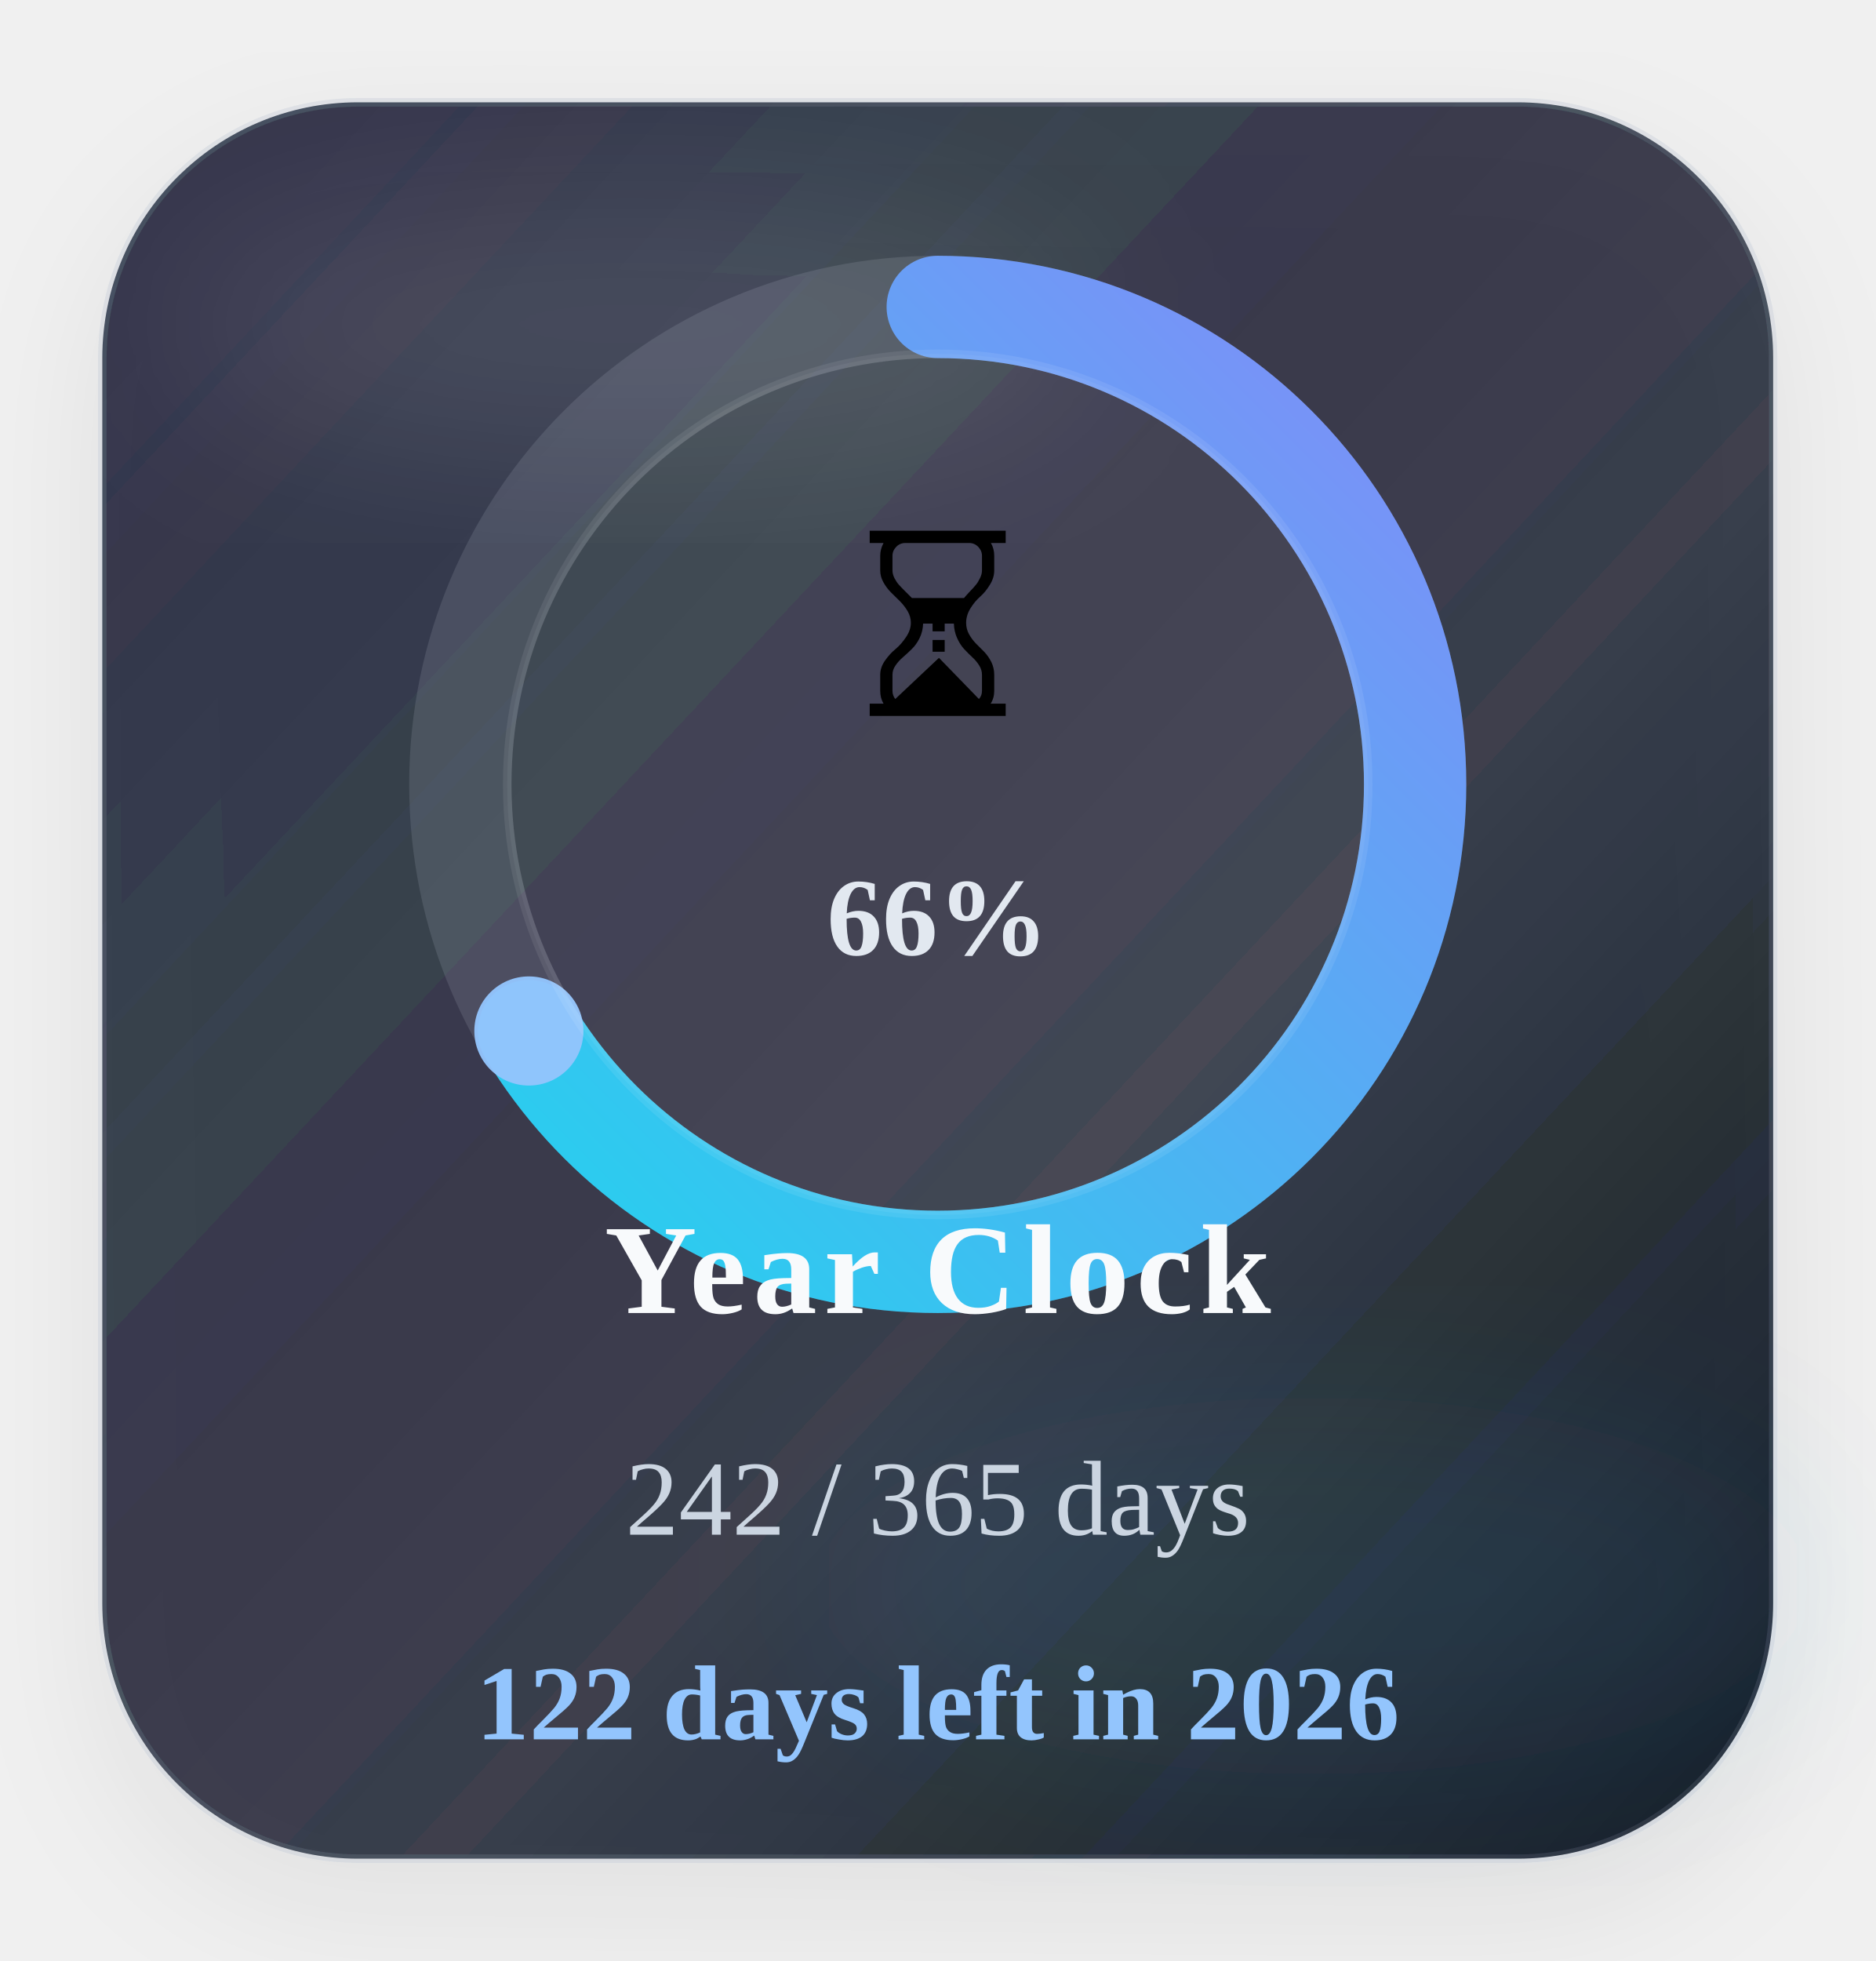
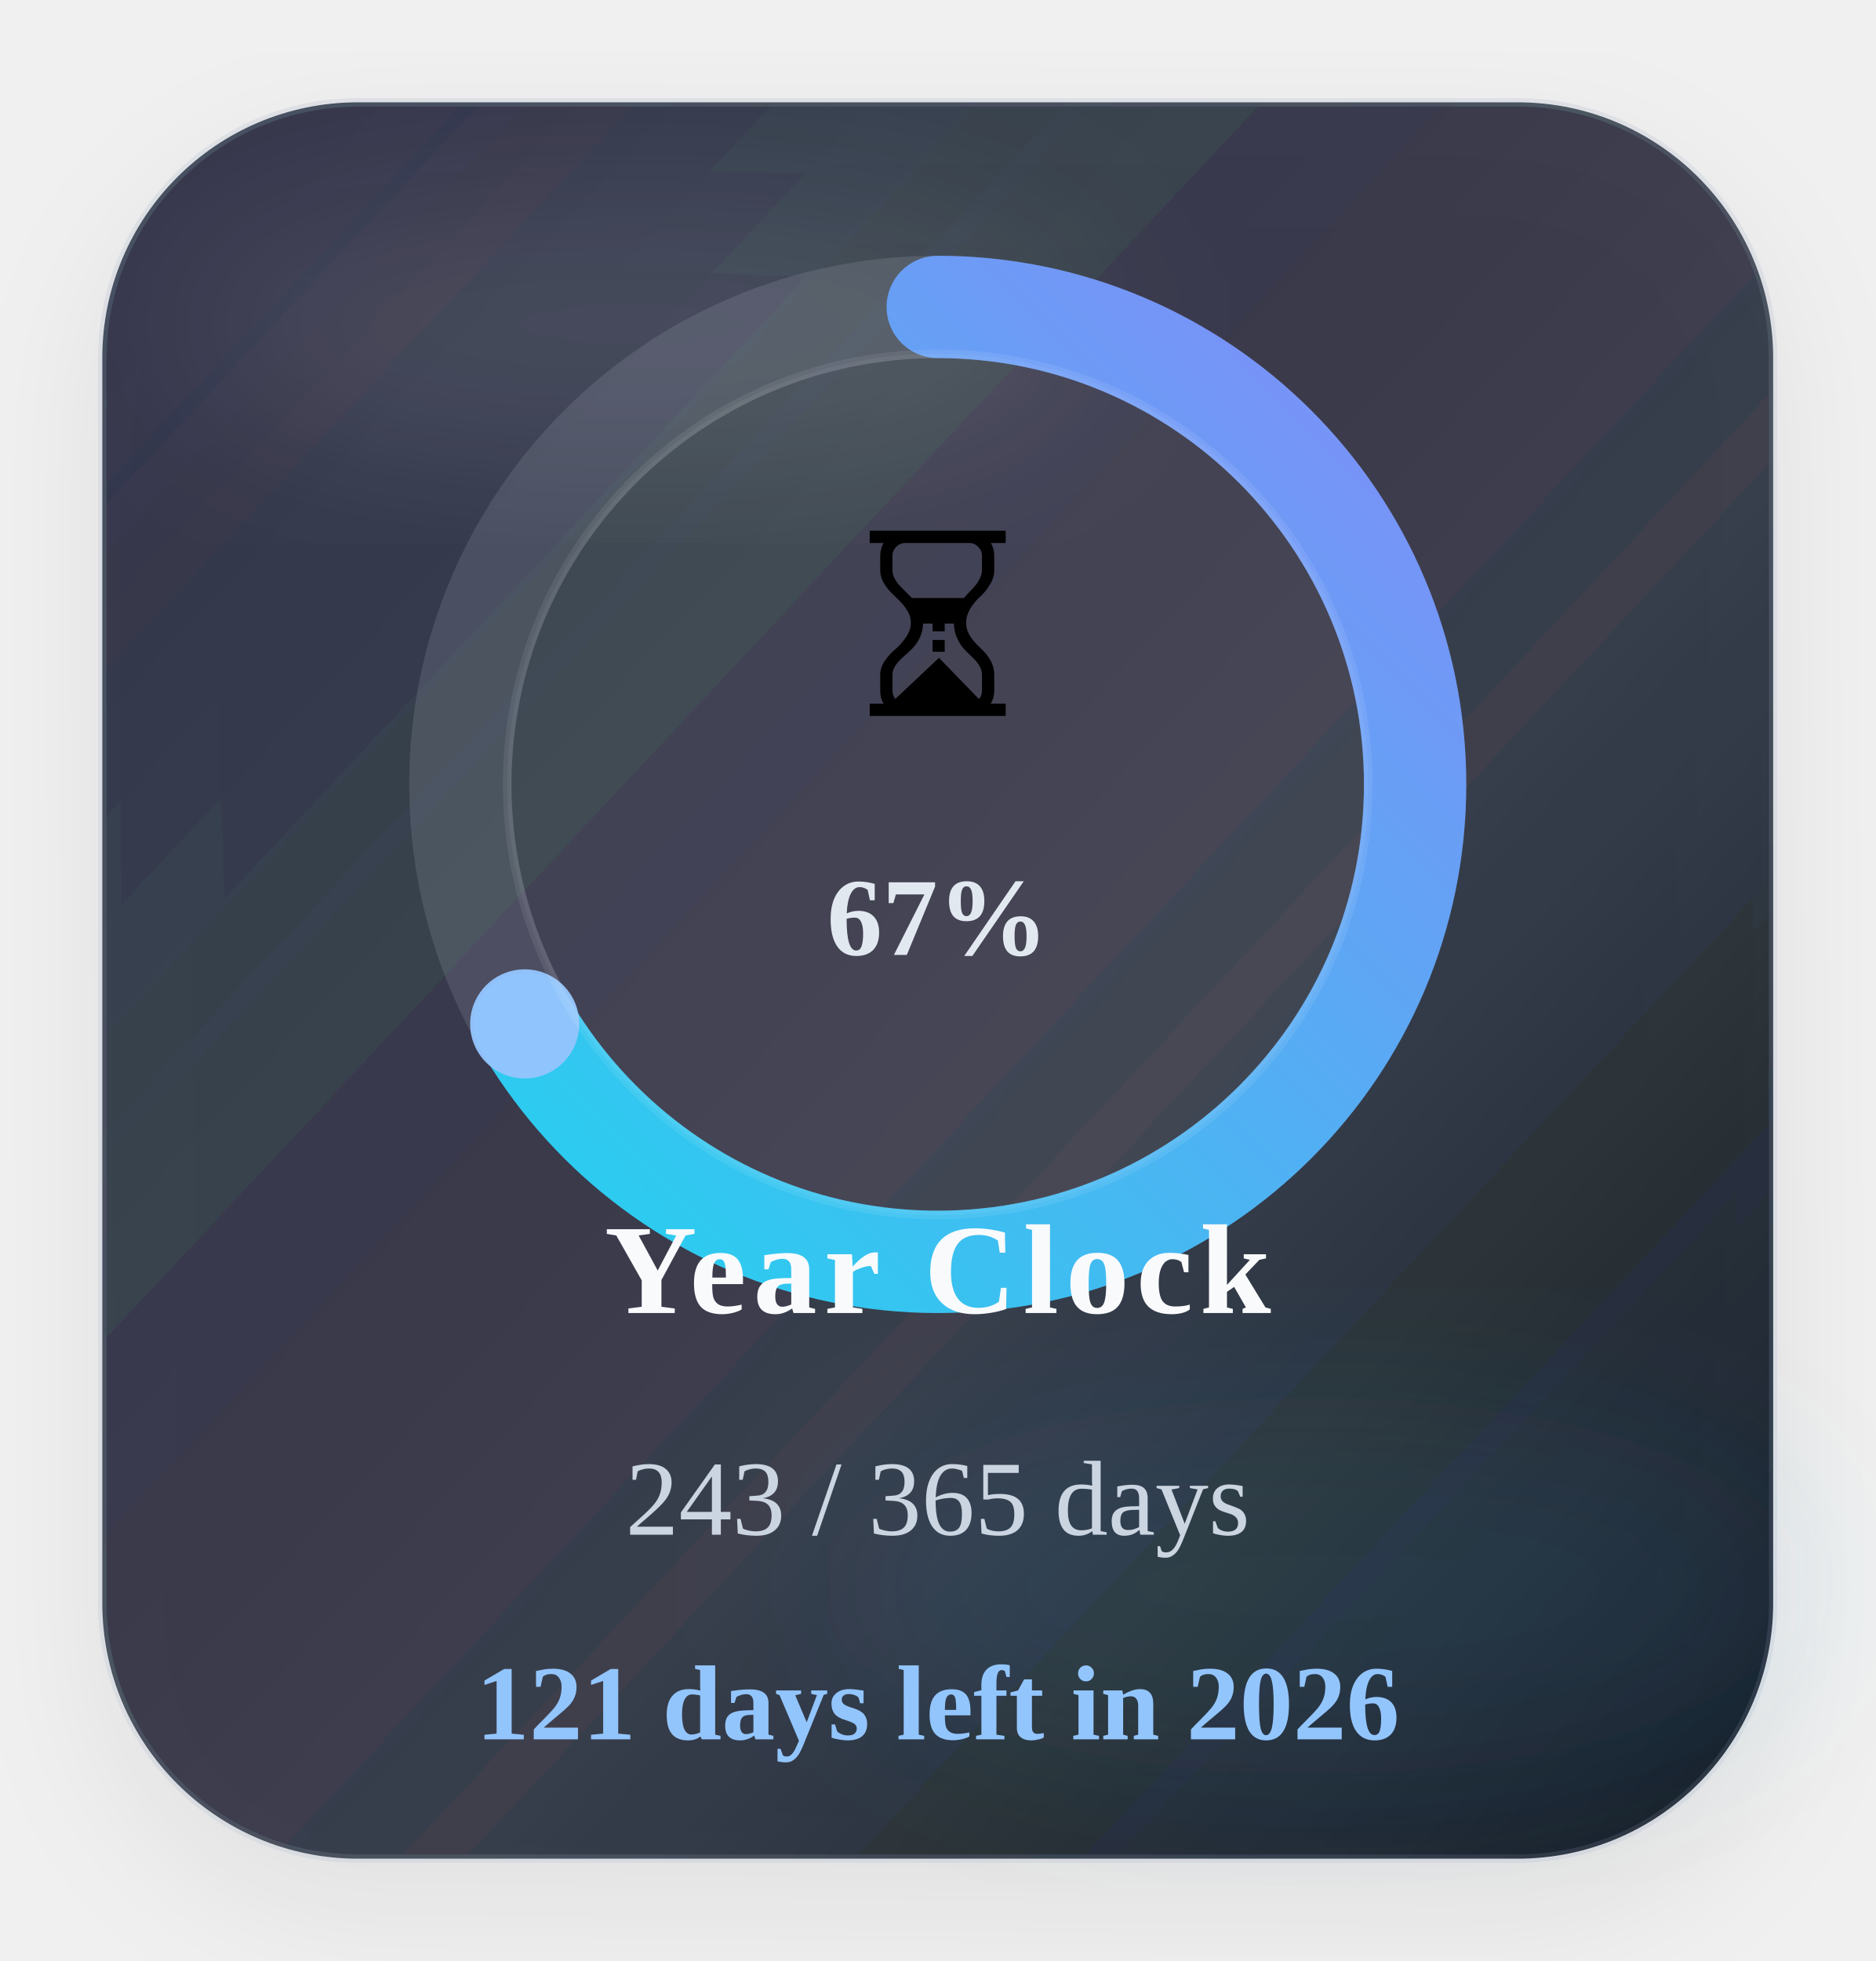
<svg xmlns="http://www.w3.org/2000/svg" width="220" height="230" viewBox="0 0 220 230" role="img" aria-label="Time progress for 2026">
  <defs>
    <linearGradient id="timeGradient" x1="0%" y1="0%" x2="100%" y2="100%">
      <stop offset="0%" stop-color="#22d3ee" />
      <stop offset="100%" stop-color="#818cf8" />
    </linearGradient>
    <linearGradient id="timeCard" x1="0%" y1="0%" x2="100%" y2="100%">
      <stop offset="0%" stop-color="#1c2537" stop-opacity="0.88" />
      <stop offset="60%" stop-color="#111827" stop-opacity="0.8" />
      <stop offset="100%" stop-color="#0b1220" stop-opacity="0.96" />
    </linearGradient>
    <filter id="timeShadow" x="-25%" y="-25%" width="150%" height="150%">
      <feDropShadow dx="0" dy="6" stdDeviation="8" flood-color="#020617" flood-opacity="0.08" />
    </filter>
    <filter id="timeBlur" x="-30%" y="-30%" width="160%" height="160%">
      <feGaussianBlur stdDeviation="10" />
    </filter>
  </defs>
  <rect x="12" y="12" width="196" height="206" rx="30" fill="url(#timeCard)" stroke="#94a3b8" stroke-opacity="0.18" filter="url(#timeShadow)" />
  <ellipse cx="74" cy="38" rx="54" ry="16" fill="#ffffff" fill-opacity="0.09" filter="url(#timeBlur)" />
  <ellipse cx="154" cy="186" rx="58" ry="22" fill="#38bdf8" fill-opacity="0.08" filter="url(#timeBlur)" />
  <circle class="ring-track" cx="110" cy="92" r="56" fill="none" stroke="#cbd5e1" stroke-opacity="0.14" stroke-width="12" />
-   <circle class="progress-ring" cx="110" cy="92" r="56" fill="none" stroke="url(#timeGradient)" stroke-width="12" stroke-linecap="round" stroke-dasharray="351.86" stroke-dashoffset="118.35" data-target-offset="118.35" data-ring-length="351.86" transform="rotate(-90 110 92)" />
-   <circle class="progress-endcap" cx="62.04" cy="120.92" r="6.4" fill="#93c5fd" fill-opacity="0.96" data-center-x="110" data-center-y="92" data-radius="56" data-target-angle="148.9116" />
+   <circle class="progress-ring" cx="110" cy="92" r="56" fill="none" stroke="url(#timeGradient)" stroke-width="12" stroke-linecap="round" stroke-dasharray="351.86" stroke-dashoffset="117.39" data-target-offset="117.39" data-ring-length="351.86" transform="rotate(-90 110 92)" />
+   <circle class="progress-endcap" cx="61.55" cy="120.09" r="6.4" fill="#93c5fd" fill-opacity="0.96" data-center-x="110" data-center-y="92" data-radius="56" data-target-angle="149.8980" />
  <circle class="ring-core" cx="110" cy="92" r="50.5" fill="#ffffff" fill-opacity="0.05" stroke="#ffffff" stroke-opacity="0.08" />
  <text class="progress-emoji" x="110" y="84" text-anchor="middle" font-size="30">⏳</text>
-   <text class="progress-percent" x="110" y="112" text-anchor="middle" font-size="13" font-weight="700" fill="#e2e8f0">66%</text>
+   <text class="progress-percent" x="110" y="112" text-anchor="middle" font-size="13" font-weight="700" fill="#e2e8f0">67%</text>
  <text class="progress-label" x="110" y="154" text-anchor="middle" font-size="15" font-weight="700" letter-spacing="0.8" fill="#f8fafc">Year Clock</text>
-   <text class="progress-value" x="110" y="180" text-anchor="middle" font-size="12.5" fill="#cbd5e1">242 / 365 days</text>
-   <text class="progress-status" data-status-state="remaining" x="110" y="204" text-anchor="middle" font-size="12.5" font-weight="700" fill="#93c5fd">122 days left in 2026</text>
+   <text class="progress-value" x="110" y="180" text-anchor="middle" font-size="12.5" fill="#cbd5e1">243 / 365 days</text>
+   <text class="progress-status" data-status-state="remaining" x="110" y="204" text-anchor="middle" font-size="12.5" font-weight="700" fill="#93c5fd">121 days left in 2026</text>
</svg>
